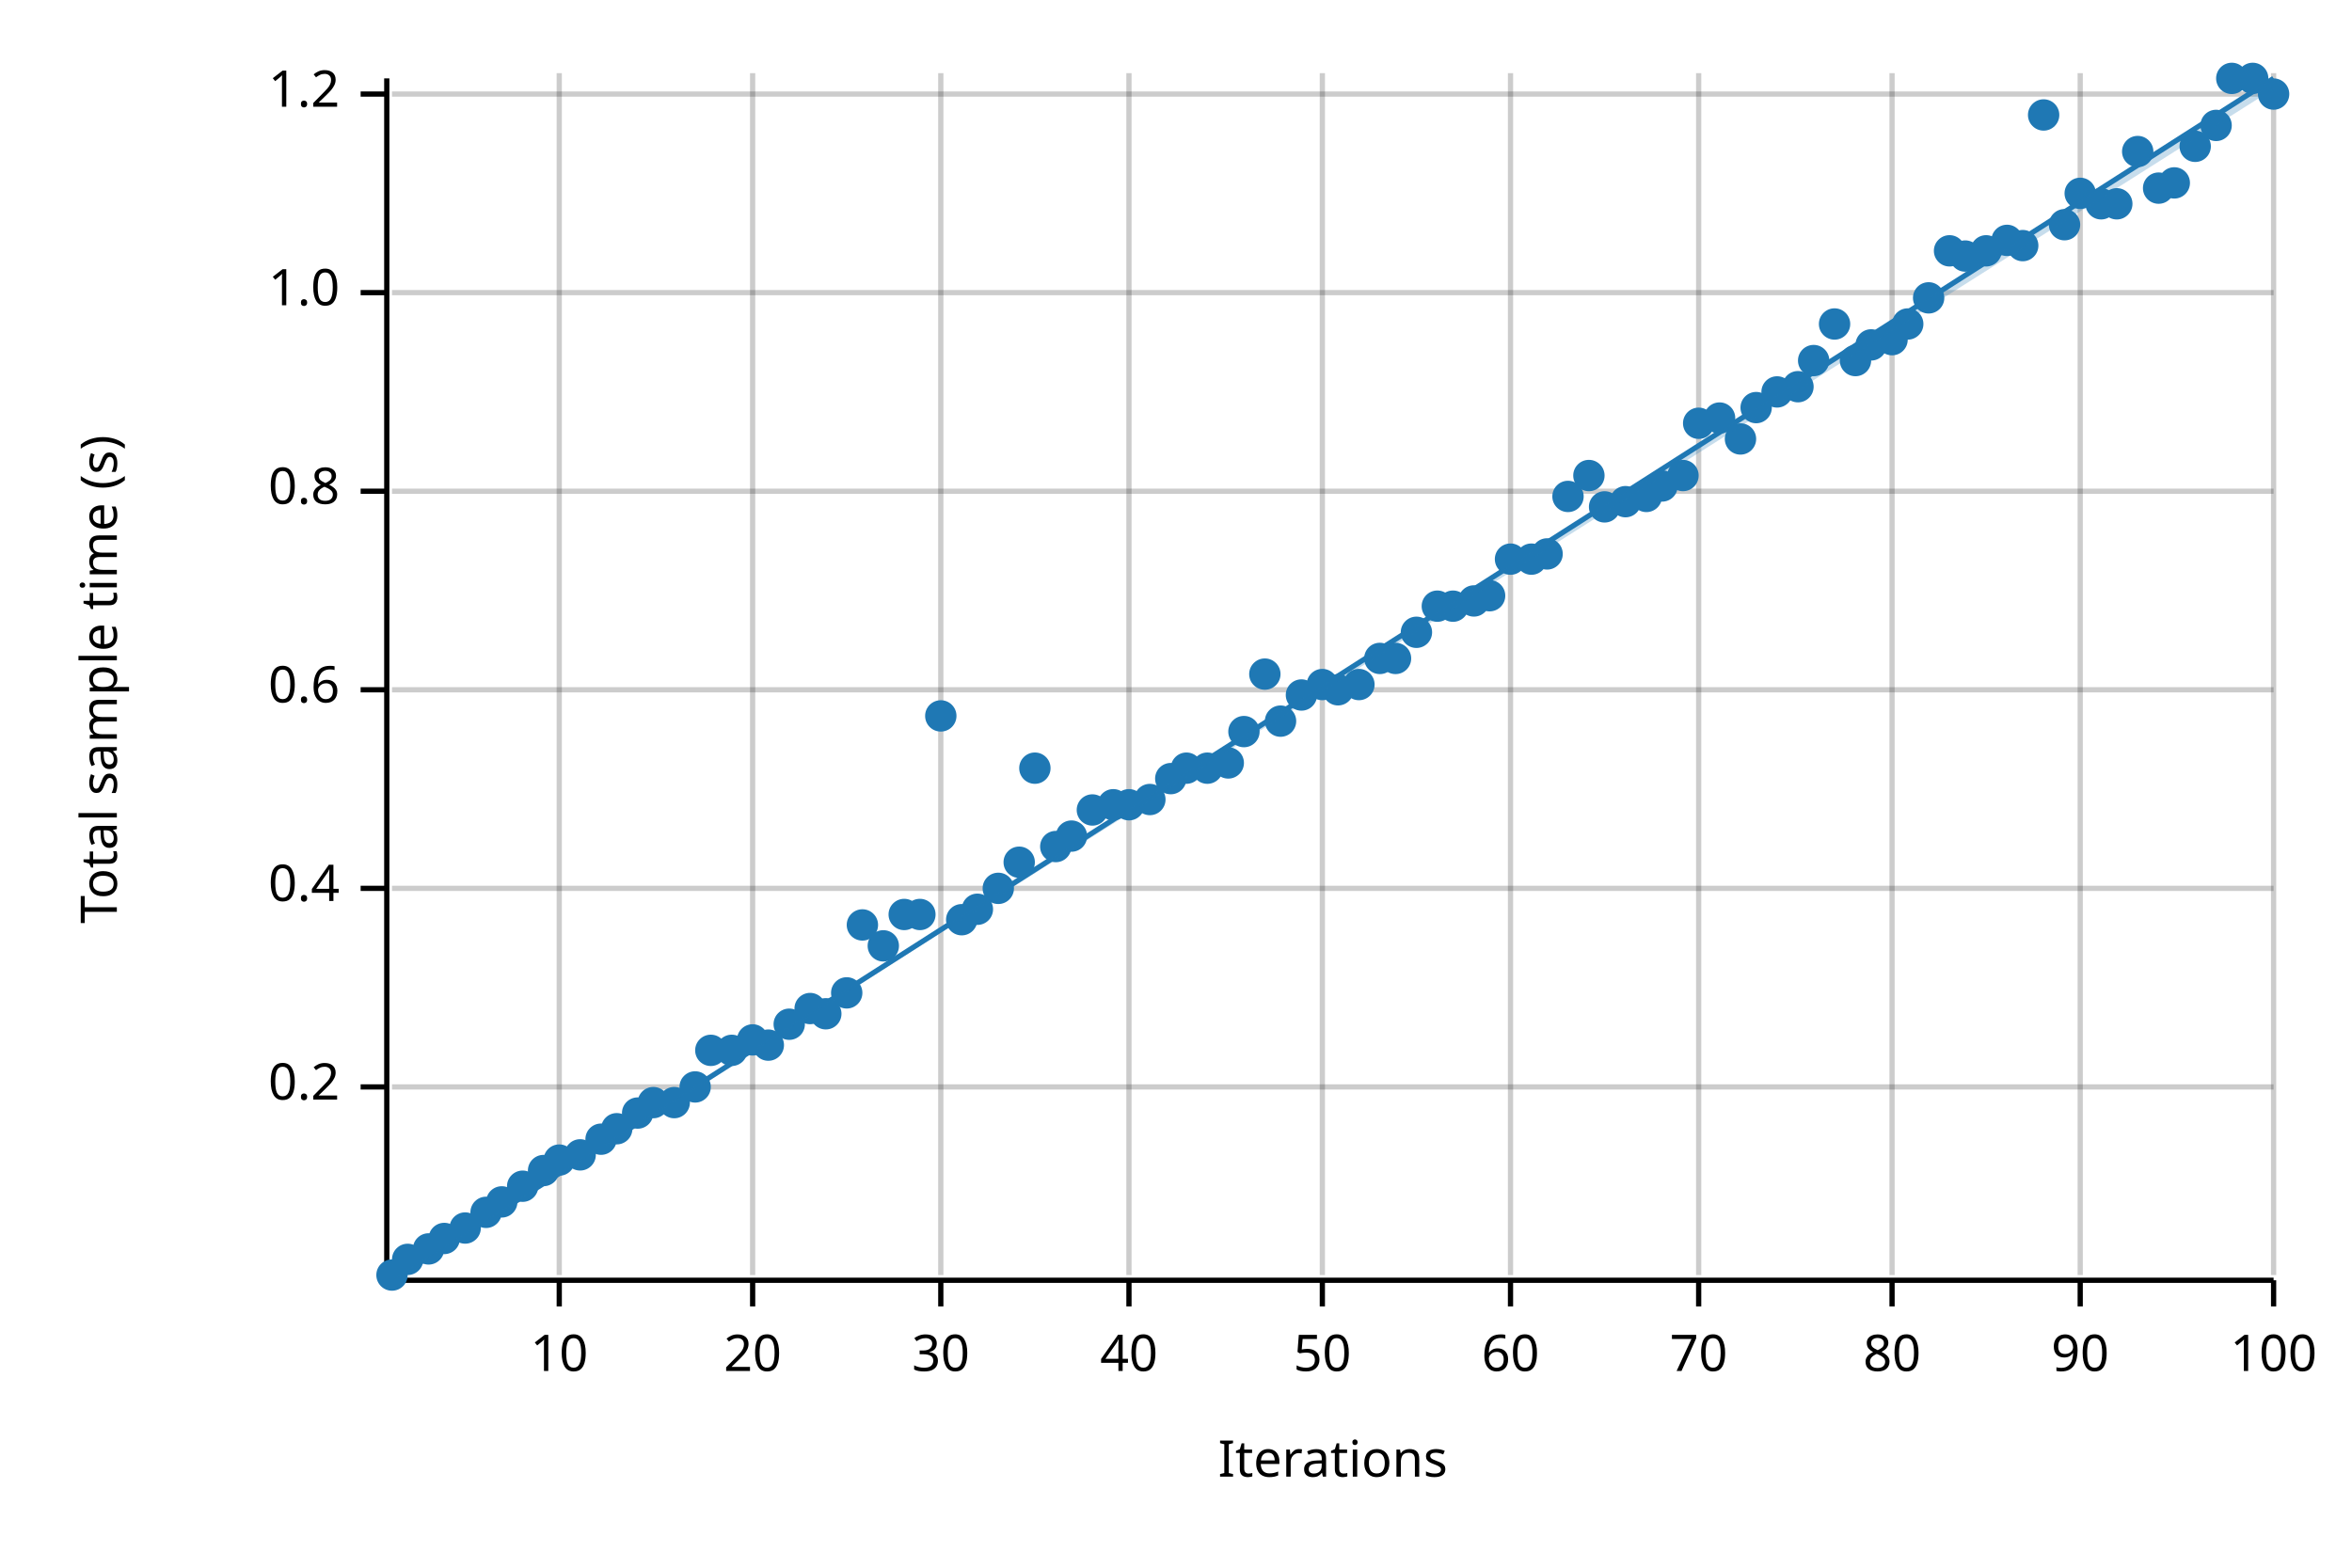
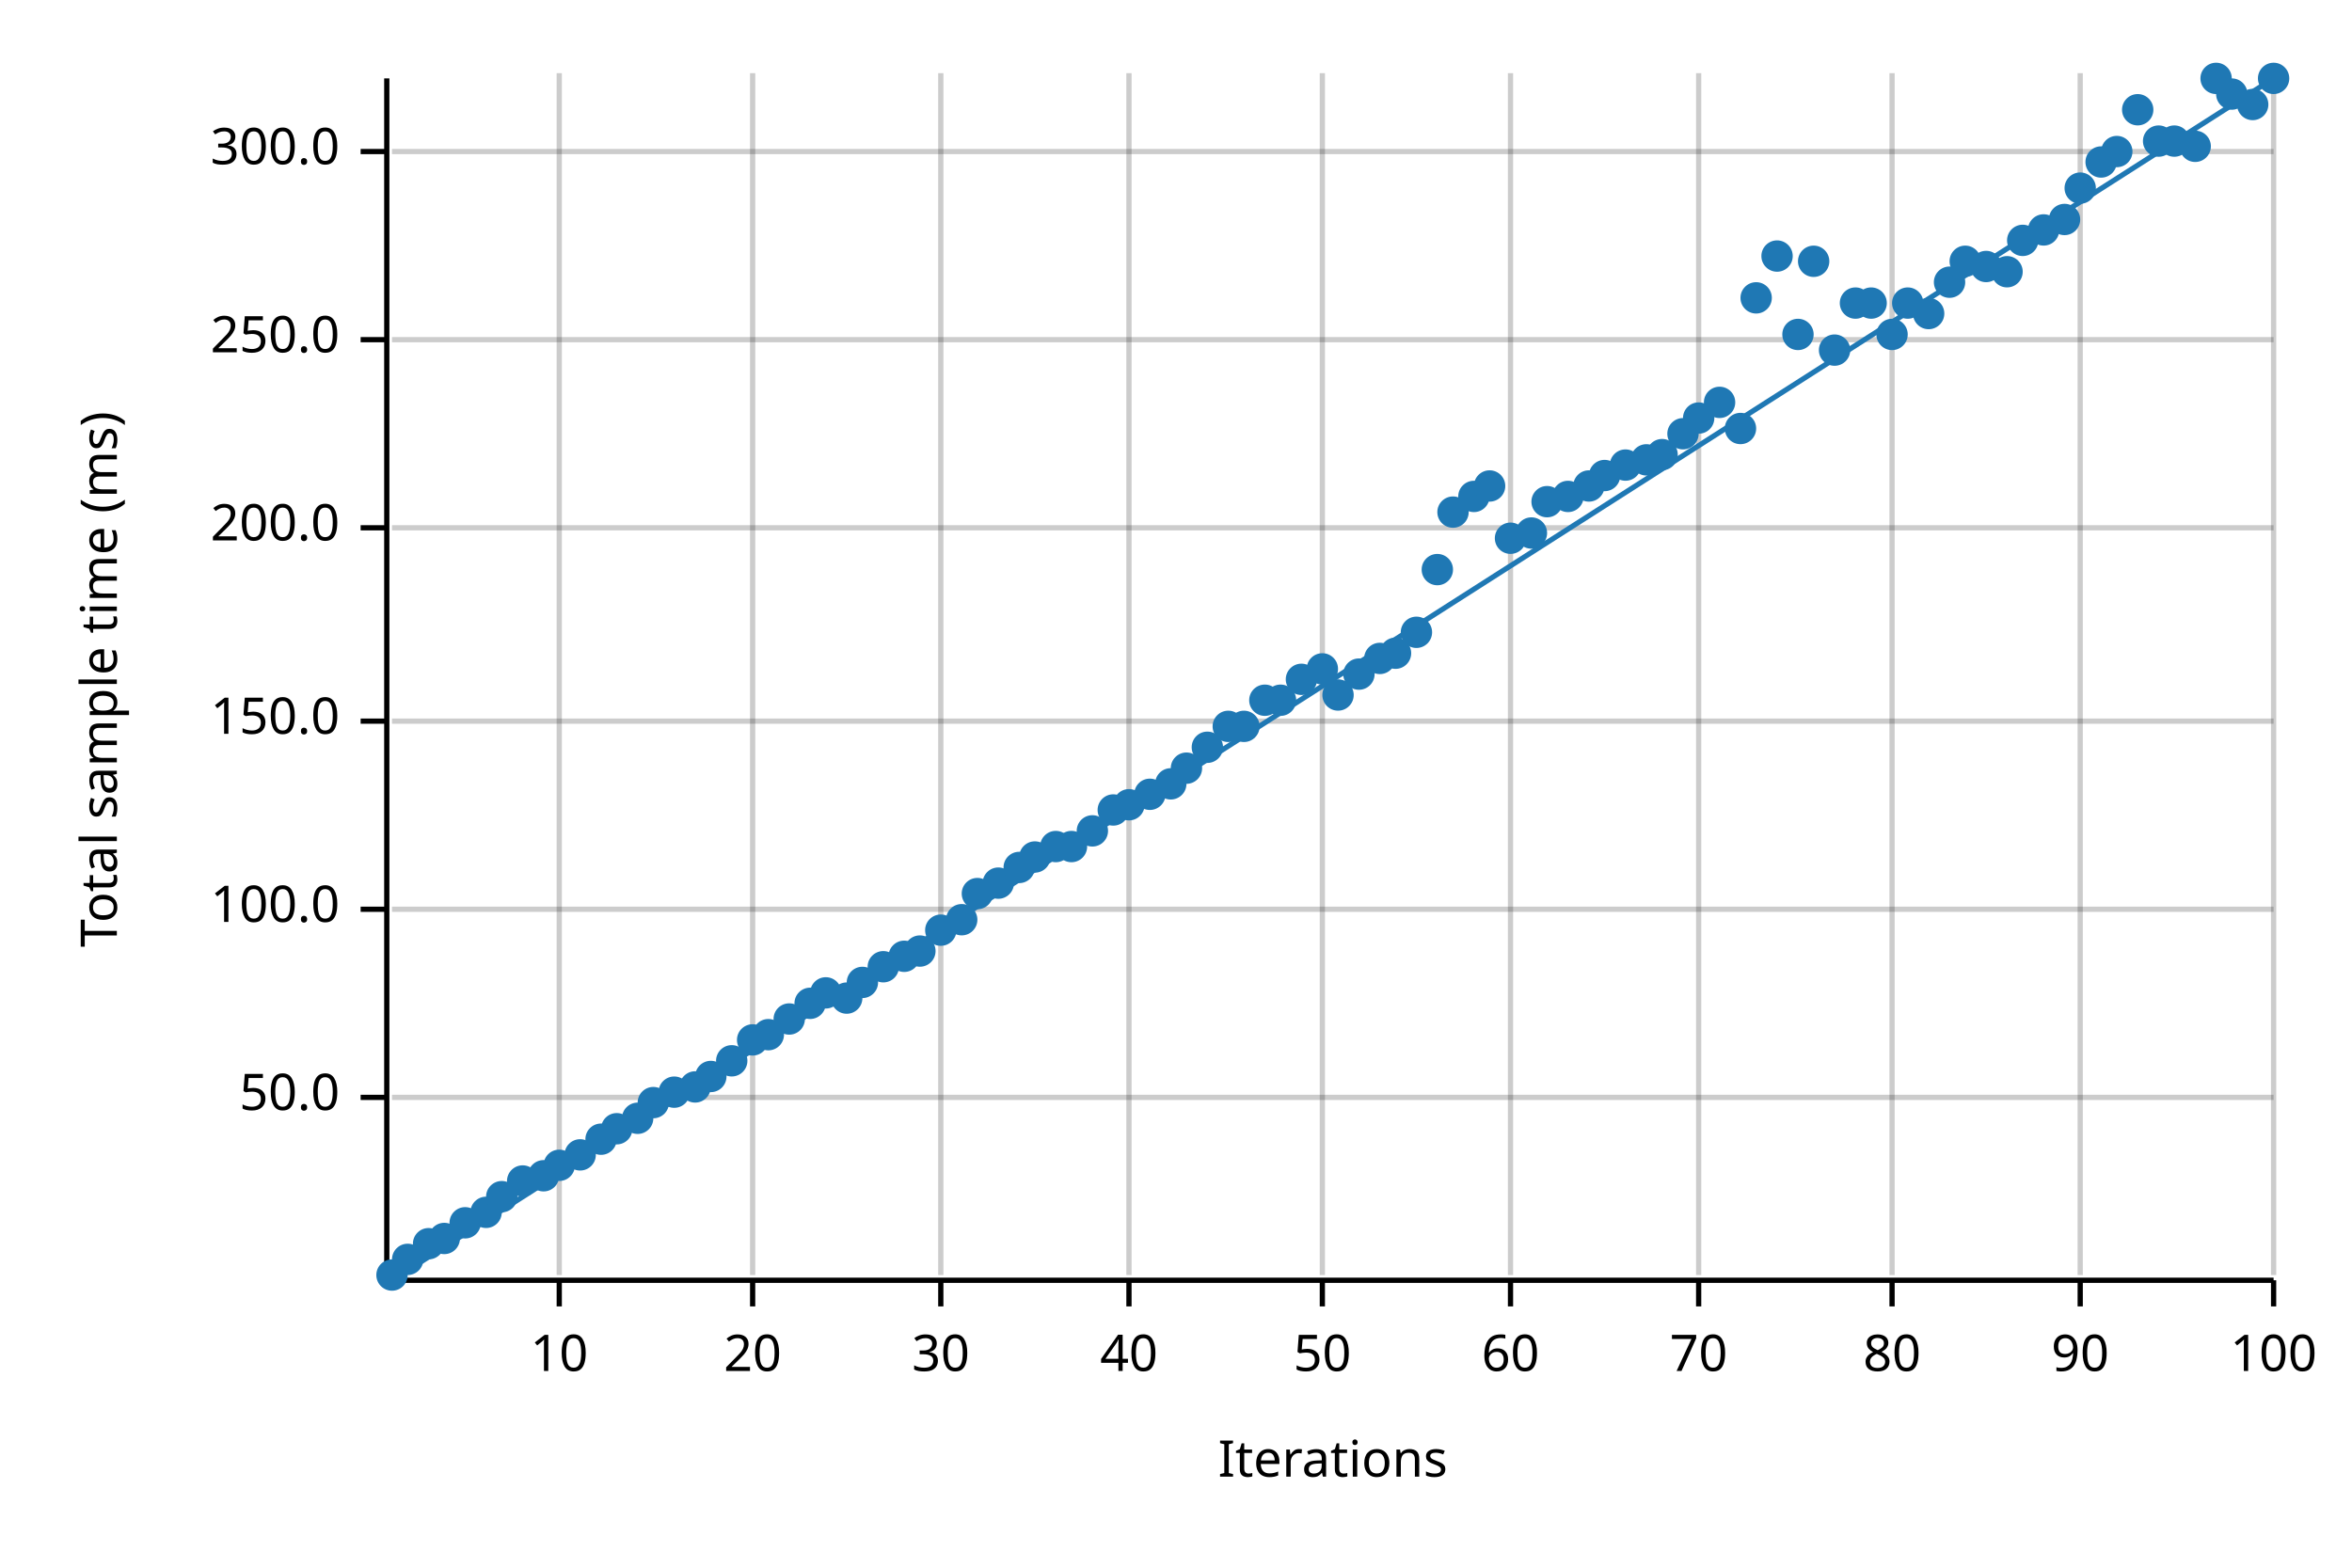
<svg xmlns="http://www.w3.org/2000/svg" width="450" height="300">
  <text x="15" y="130" dy="0.76em" text-anchor="middle" font-family="sans-serif" font-size="9.677" opacity="1" fill="#000000" transform="rotate(270, 15, 130)">
- Total sample time (s)
+ Total sample time (ms)
</text>
  <text x="255" y="285" dy="-0.5ex" text-anchor="middle" font-family="sans-serif" font-size="9.677" opacity="1" fill="#000000">
Iterations
</text>
  <line opacity="0.2" stroke="#000000" stroke-width="1" x1="107" y1="244" x2="107" y2="14" />
  <line opacity="0.2" stroke="#000000" stroke-width="1" x1="144" y1="244" x2="144" y2="14" />
  <line opacity="0.2" stroke="#000000" stroke-width="1" x1="180" y1="244" x2="180" y2="14" />
  <line opacity="0.2" stroke="#000000" stroke-width="1" x1="216" y1="244" x2="216" y2="14" />
  <line opacity="0.2" stroke="#000000" stroke-width="1" x1="253" y1="244" x2="253" y2="14" />
  <line opacity="0.2" stroke="#000000" stroke-width="1" x1="289" y1="244" x2="289" y2="14" />
  <line opacity="0.2" stroke="#000000" stroke-width="1" x1="325" y1="244" x2="325" y2="14" />
  <line opacity="0.2" stroke="#000000" stroke-width="1" x1="362" y1="244" x2="362" y2="14" />
  <line opacity="0.2" stroke="#000000" stroke-width="1" x1="398" y1="244" x2="398" y2="14" />
  <line opacity="0.2" stroke="#000000" stroke-width="1" x1="435" y1="244" x2="435" y2="14" />
-   <line opacity="0.2" stroke="#000000" stroke-width="1" x1="75" y1="208" x2="435" y2="208" />
-   <line opacity="0.2" stroke="#000000" stroke-width="1" x1="75" y1="170" x2="435" y2="170" />
-   <line opacity="0.2" stroke="#000000" stroke-width="1" x1="75" y1="132" x2="435" y2="132" />
-   <line opacity="0.2" stroke="#000000" stroke-width="1" x1="75" y1="94" x2="435" y2="94" />
-   <line opacity="0.2" stroke="#000000" stroke-width="1" x1="75" y1="56" x2="435" y2="56" />
-   <line opacity="0.2" stroke="#000000" stroke-width="1" x1="75" y1="18" x2="435" y2="18" />
+   <line opacity="0.2" stroke="#000000" stroke-width="1" x1="75" y1="210" x2="435" y2="210" />
+   <line opacity="0.2" stroke="#000000" stroke-width="1" x1="75" y1="174" x2="435" y2="174" />
+   <line opacity="0.2" stroke="#000000" stroke-width="1" x1="75" y1="138" x2="435" y2="138" />
+   <line opacity="0.2" stroke="#000000" stroke-width="1" x1="75" y1="101" x2="435" y2="101" />
+   <line opacity="0.2" stroke="#000000" stroke-width="1" x1="75" y1="65" x2="435" y2="65" />
+   <line opacity="0.2" stroke="#000000" stroke-width="1" x1="75" y1="29" x2="435" y2="29" />
  <polyline fill="none" opacity="1" stroke="#000000" stroke-width="1" points="74,15 74,245 " />
-   <text x="65" y="208" dy="0.5ex" text-anchor="end" font-family="sans-serif" font-size="9.677" opacity="1" fill="#000000">
- 0.2
+   <text x="65" y="210" dy="0.5ex" text-anchor="end" font-family="sans-serif" font-size="9.677" opacity="1" fill="#000000">
+ 50.0
</text>
-   <polyline fill="none" opacity="1" stroke="#000000" stroke-width="1" points="69,208 74,208 " />
-   <text x="65" y="170" dy="0.5ex" text-anchor="end" font-family="sans-serif" font-size="9.677" opacity="1" fill="#000000">
- 0.4
+   <polyline fill="none" opacity="1" stroke="#000000" stroke-width="1" points="69,210 74,210 " />
+   <text x="65" y="174" dy="0.5ex" text-anchor="end" font-family="sans-serif" font-size="9.677" opacity="1" fill="#000000">
+ 100.0
</text>
-   <polyline fill="none" opacity="1" stroke="#000000" stroke-width="1" points="69,170 74,170 " />
-   <text x="65" y="132" dy="0.5ex" text-anchor="end" font-family="sans-serif" font-size="9.677" opacity="1" fill="#000000">
- 0.6
+   <polyline fill="none" opacity="1" stroke="#000000" stroke-width="1" points="69,174 74,174 " />
+   <text x="65" y="138" dy="0.5ex" text-anchor="end" font-family="sans-serif" font-size="9.677" opacity="1" fill="#000000">
+ 150.0
</text>
-   <polyline fill="none" opacity="1" stroke="#000000" stroke-width="1" points="69,132 74,132 " />
-   <text x="65" y="94" dy="0.5ex" text-anchor="end" font-family="sans-serif" font-size="9.677" opacity="1" fill="#000000">
- 0.8
+   <polyline fill="none" opacity="1" stroke="#000000" stroke-width="1" points="69,138 74,138 " />
+   <text x="65" y="101" dy="0.5ex" text-anchor="end" font-family="sans-serif" font-size="9.677" opacity="1" fill="#000000">
+ 200.0
</text>
-   <polyline fill="none" opacity="1" stroke="#000000" stroke-width="1" points="69,94 74,94 " />
-   <text x="65" y="56" dy="0.5ex" text-anchor="end" font-family="sans-serif" font-size="9.677" opacity="1" fill="#000000">
- 1.0
+   <polyline fill="none" opacity="1" stroke="#000000" stroke-width="1" points="69,101 74,101 " />
+   <text x="65" y="65" dy="0.5ex" text-anchor="end" font-family="sans-serif" font-size="9.677" opacity="1" fill="#000000">
+ 250.0
</text>
-   <polyline fill="none" opacity="1" stroke="#000000" stroke-width="1" points="69,56 74,56 " />
-   <text x="65" y="18" dy="0.5ex" text-anchor="end" font-family="sans-serif" font-size="9.677" opacity="1" fill="#000000">
- 1.2
+   <polyline fill="none" opacity="1" stroke="#000000" stroke-width="1" points="69,65 74,65 " />
+   <text x="65" y="29" dy="0.5ex" text-anchor="end" font-family="sans-serif" font-size="9.677" opacity="1" fill="#000000">
+ 300.0
</text>
-   <polyline fill="none" opacity="1" stroke="#000000" stroke-width="1" points="69,18 74,18 " />
+   <polyline fill="none" opacity="1" stroke="#000000" stroke-width="1" points="69,29 74,29 " />
  <polyline fill="none" opacity="1" stroke="#000000" stroke-width="1" points="75,245 435,245 " />
  <text x="107" y="255" dy="0.76em" text-anchor="middle" font-family="sans-serif" font-size="9.677" opacity="1" fill="#000000">
10
</text>
  <polyline fill="none" opacity="1" stroke="#000000" stroke-width="1" points="107,245 107,250 " />
  <text x="144" y="255" dy="0.76em" text-anchor="middle" font-family="sans-serif" font-size="9.677" opacity="1" fill="#000000">
20
</text>
  <polyline fill="none" opacity="1" stroke="#000000" stroke-width="1" points="144,245 144,250 " />
  <text x="180" y="255" dy="0.76em" text-anchor="middle" font-family="sans-serif" font-size="9.677" opacity="1" fill="#000000">
30
</text>
  <polyline fill="none" opacity="1" stroke="#000000" stroke-width="1" points="180,245 180,250 " />
  <text x="216" y="255" dy="0.76em" text-anchor="middle" font-family="sans-serif" font-size="9.677" opacity="1" fill="#000000">
40
</text>
  <polyline fill="none" opacity="1" stroke="#000000" stroke-width="1" points="216,245 216,250 " />
  <text x="253" y="255" dy="0.76em" text-anchor="middle" font-family="sans-serif" font-size="9.677" opacity="1" fill="#000000">
50
</text>
  <polyline fill="none" opacity="1" stroke="#000000" stroke-width="1" points="253,245 253,250 " />
  <text x="289" y="255" dy="0.76em" text-anchor="middle" font-family="sans-serif" font-size="9.677" opacity="1" fill="#000000">
60
</text>
  <polyline fill="none" opacity="1" stroke="#000000" stroke-width="1" points="289,245 289,250 " />
  <text x="325" y="255" dy="0.76em" text-anchor="middle" font-family="sans-serif" font-size="9.677" opacity="1" fill="#000000">
70
</text>
  <polyline fill="none" opacity="1" stroke="#000000" stroke-width="1" points="325,245 325,250 " />
  <text x="362" y="255" dy="0.76em" text-anchor="middle" font-family="sans-serif" font-size="9.677" opacity="1" fill="#000000">
80
</text>
  <polyline fill="none" opacity="1" stroke="#000000" stroke-width="1" points="362,245 362,250 " />
  <text x="398" y="255" dy="0.76em" text-anchor="middle" font-family="sans-serif" font-size="9.677" opacity="1" fill="#000000">
90
</text>
  <polyline fill="none" opacity="1" stroke="#000000" stroke-width="1" points="398,245 398,250 " />
  <text x="435" y="255" dy="0.76em" text-anchor="middle" font-family="sans-serif" font-size="9.677" opacity="1" fill="#000000">
100
</text>
  <polyline fill="none" opacity="1" stroke="#000000" stroke-width="1" points="435,245 435,250 " />
  <circle cx="75" cy="244" r="3" opacity="1" fill="#1F78B4" stroke="none" />
  <circle cx="78" cy="241" r="3" opacity="1" fill="#1F78B4" stroke="none" />
-   <circle cx="82" cy="239" r="3" opacity="1" fill="#1F78B4" stroke="none" />
+   <circle cx="82" cy="238" r="3" opacity="1" fill="#1F78B4" stroke="none" />
  <circle cx="85" cy="237" r="3" opacity="1" fill="#1F78B4" stroke="none" />
-   <circle cx="89" cy="235" r="3" opacity="1" fill="#1F78B4" stroke="none" />
+   <circle cx="89" cy="234" r="3" opacity="1" fill="#1F78B4" stroke="none" />
  <circle cx="93" cy="232" r="3" opacity="1" fill="#1F78B4" stroke="none" />
-   <circle cx="96" cy="230" r="3" opacity="1" fill="#1F78B4" stroke="none" />
-   <circle cx="100" cy="227" r="3" opacity="1" fill="#1F78B4" stroke="none" />
-   <circle cx="104" cy="224" r="3" opacity="1" fill="#1F78B4" stroke="none" />
-   <circle cx="107" cy="222" r="3" opacity="1" fill="#1F78B4" stroke="none" />
+   <circle cx="96" cy="229" r="3" opacity="1" fill="#1F78B4" stroke="none" />
+   <circle cx="100" cy="226" r="3" opacity="1" fill="#1F78B4" stroke="none" />
+   <circle cx="104" cy="225" r="3" opacity="1" fill="#1F78B4" stroke="none" />
+   <circle cx="107" cy="223" r="3" opacity="1" fill="#1F78B4" stroke="none" />
  <circle cx="111" cy="221" r="3" opacity="1" fill="#1F78B4" stroke="none" />
  <circle cx="115" cy="218" r="3" opacity="1" fill="#1F78B4" stroke="none" />
  <circle cx="118" cy="216" r="3" opacity="1" fill="#1F78B4" stroke="none" />
-   <circle cx="122" cy="213" r="3" opacity="1" fill="#1F78B4" stroke="none" />
+   <circle cx="122" cy="214" r="3" opacity="1" fill="#1F78B4" stroke="none" />
  <circle cx="125" cy="211" r="3" opacity="1" fill="#1F78B4" stroke="none" />
-   <circle cx="129" cy="211" r="3" opacity="1" fill="#1F78B4" stroke="none" />
+   <circle cx="129" cy="209" r="3" opacity="1" fill="#1F78B4" stroke="none" />
  <circle cx="133" cy="208" r="3" opacity="1" fill="#1F78B4" stroke="none" />
-   <circle cx="136" cy="201" r="3" opacity="1" fill="#1F78B4" stroke="none" />
-   <circle cx="140" cy="201" r="3" opacity="1" fill="#1F78B4" stroke="none" />
+   <circle cx="136" cy="206" r="3" opacity="1" fill="#1F78B4" stroke="none" />
+   <circle cx="140" cy="203" r="3" opacity="1" fill="#1F78B4" stroke="none" />
  <circle cx="144" cy="199" r="3" opacity="1" fill="#1F78B4" stroke="none" />
-   <circle cx="147" cy="200" r="3" opacity="1" fill="#1F78B4" stroke="none" />
-   <circle cx="151" cy="196" r="3" opacity="1" fill="#1F78B4" stroke="none" />
-   <circle cx="155" cy="193" r="3" opacity="1" fill="#1F78B4" stroke="none" />
-   <circle cx="158" cy="194" r="3" opacity="1" fill="#1F78B4" stroke="none" />
-   <circle cx="162" cy="190" r="3" opacity="1" fill="#1F78B4" stroke="none" />
-   <circle cx="165" cy="177" r="3" opacity="1" fill="#1F78B4" stroke="none" />
-   <circle cx="169" cy="181" r="3" opacity="1" fill="#1F78B4" stroke="none" />
-   <circle cx="173" cy="175" r="3" opacity="1" fill="#1F78B4" stroke="none" />
-   <circle cx="176" cy="175" r="3" opacity="1" fill="#1F78B4" stroke="none" />
-   <circle cx="180" cy="137" r="3" opacity="1" fill="#1F78B4" stroke="none" />
+   <circle cx="147" cy="198" r="3" opacity="1" fill="#1F78B4" stroke="none" />
+   <circle cx="151" cy="195" r="3" opacity="1" fill="#1F78B4" stroke="none" />
+   <circle cx="155" cy="192" r="3" opacity="1" fill="#1F78B4" stroke="none" />
+   <circle cx="158" cy="190" r="3" opacity="1" fill="#1F78B4" stroke="none" />
+   <circle cx="162" cy="191" r="3" opacity="1" fill="#1F78B4" stroke="none" />
+   <circle cx="165" cy="188" r="3" opacity="1" fill="#1F78B4" stroke="none" />
+   <circle cx="169" cy="185" r="3" opacity="1" fill="#1F78B4" stroke="none" />
+   <circle cx="173" cy="183" r="3" opacity="1" fill="#1F78B4" stroke="none" />
+   <circle cx="176" cy="182" r="3" opacity="1" fill="#1F78B4" stroke="none" />
+   <circle cx="180" cy="178" r="3" opacity="1" fill="#1F78B4" stroke="none" />
  <circle cx="184" cy="176" r="3" opacity="1" fill="#1F78B4" stroke="none" />
-   <circle cx="187" cy="174" r="3" opacity="1" fill="#1F78B4" stroke="none" />
-   <circle cx="191" cy="170" r="3" opacity="1" fill="#1F78B4" stroke="none" />
-   <circle cx="195" cy="165" r="3" opacity="1" fill="#1F78B4" stroke="none" />
-   <circle cx="198" cy="147" r="3" opacity="1" fill="#1F78B4" stroke="none" />
+   <circle cx="187" cy="171" r="3" opacity="1" fill="#1F78B4" stroke="none" />
+   <circle cx="191" cy="169" r="3" opacity="1" fill="#1F78B4" stroke="none" />
+   <circle cx="195" cy="166" r="3" opacity="1" fill="#1F78B4" stroke="none" />
+   <circle cx="198" cy="164" r="3" opacity="1" fill="#1F78B4" stroke="none" />
  <circle cx="202" cy="162" r="3" opacity="1" fill="#1F78B4" stroke="none" />
-   <circle cx="205" cy="160" r="3" opacity="1" fill="#1F78B4" stroke="none" />
-   <circle cx="209" cy="155" r="3" opacity="1" fill="#1F78B4" stroke="none" />
-   <circle cx="213" cy="154" r="3" opacity="1" fill="#1F78B4" stroke="none" />
+   <circle cx="205" cy="162" r="3" opacity="1" fill="#1F78B4" stroke="none" />
+   <circle cx="209" cy="159" r="3" opacity="1" fill="#1F78B4" stroke="none" />
+   <circle cx="213" cy="155" r="3" opacity="1" fill="#1F78B4" stroke="none" />
  <circle cx="216" cy="154" r="3" opacity="1" fill="#1F78B4" stroke="none" />
-   <circle cx="220" cy="153" r="3" opacity="1" fill="#1F78B4" stroke="none" />
-   <circle cx="224" cy="149" r="3" opacity="1" fill="#1F78B4" stroke="none" />
+   <circle cx="220" cy="152" r="3" opacity="1" fill="#1F78B4" stroke="none" />
+   <circle cx="224" cy="150" r="3" opacity="1" fill="#1F78B4" stroke="none" />
  <circle cx="227" cy="147" r="3" opacity="1" fill="#1F78B4" stroke="none" />
-   <circle cx="231" cy="147" r="3" opacity="1" fill="#1F78B4" stroke="none" />
-   <circle cx="235" cy="146" r="3" opacity="1" fill="#1F78B4" stroke="none" />
-   <circle cx="238" cy="140" r="3" opacity="1" fill="#1F78B4" stroke="none" />
-   <circle cx="242" cy="129" r="3" opacity="1" fill="#1F78B4" stroke="none" />
-   <circle cx="245" cy="138" r="3" opacity="1" fill="#1F78B4" stroke="none" />
-   <circle cx="249" cy="133" r="3" opacity="1" fill="#1F78B4" stroke="none" />
-   <circle cx="253" cy="131" r="3" opacity="1" fill="#1F78B4" stroke="none" />
-   <circle cx="256" cy="132" r="3" opacity="1" fill="#1F78B4" stroke="none" />
-   <circle cx="260" cy="131" r="3" opacity="1" fill="#1F78B4" stroke="none" />
+   <circle cx="231" cy="143" r="3" opacity="1" fill="#1F78B4" stroke="none" />
+   <circle cx="235" cy="139" r="3" opacity="1" fill="#1F78B4" stroke="none" />
+   <circle cx="238" cy="139" r="3" opacity="1" fill="#1F78B4" stroke="none" />
+   <circle cx="242" cy="134" r="3" opacity="1" fill="#1F78B4" stroke="none" />
+   <circle cx="245" cy="134" r="3" opacity="1" fill="#1F78B4" stroke="none" />
+   <circle cx="249" cy="130" r="3" opacity="1" fill="#1F78B4" stroke="none" />
+   <circle cx="253" cy="128" r="3" opacity="1" fill="#1F78B4" stroke="none" />
+   <circle cx="256" cy="133" r="3" opacity="1" fill="#1F78B4" stroke="none" />
+   <circle cx="260" cy="129" r="3" opacity="1" fill="#1F78B4" stroke="none" />
  <circle cx="264" cy="126" r="3" opacity="1" fill="#1F78B4" stroke="none" />
-   <circle cx="267" cy="126" r="3" opacity="1" fill="#1F78B4" stroke="none" />
+   <circle cx="267" cy="125" r="3" opacity="1" fill="#1F78B4" stroke="none" />
  <circle cx="271" cy="121" r="3" opacity="1" fill="#1F78B4" stroke="none" />
-   <circle cx="275" cy="116" r="3" opacity="1" fill="#1F78B4" stroke="none" />
-   <circle cx="278" cy="116" r="3" opacity="1" fill="#1F78B4" stroke="none" />
-   <circle cx="282" cy="115" r="3" opacity="1" fill="#1F78B4" stroke="none" />
-   <circle cx="285" cy="114" r="3" opacity="1" fill="#1F78B4" stroke="none" />
-   <circle cx="289" cy="107" r="3" opacity="1" fill="#1F78B4" stroke="none" />
-   <circle cx="293" cy="107" r="3" opacity="1" fill="#1F78B4" stroke="none" />
-   <circle cx="296" cy="106" r="3" opacity="1" fill="#1F78B4" stroke="none" />
+   <circle cx="275" cy="109" r="3" opacity="1" fill="#1F78B4" stroke="none" />
+   <circle cx="278" cy="98" r="3" opacity="1" fill="#1F78B4" stroke="none" />
+   <circle cx="282" cy="95" r="3" opacity="1" fill="#1F78B4" stroke="none" />
+   <circle cx="285" cy="93" r="3" opacity="1" fill="#1F78B4" stroke="none" />
+   <circle cx="289" cy="103" r="3" opacity="1" fill="#1F78B4" stroke="none" />
+   <circle cx="293" cy="102" r="3" opacity="1" fill="#1F78B4" stroke="none" />
+   <circle cx="296" cy="96" r="3" opacity="1" fill="#1F78B4" stroke="none" />
  <circle cx="300" cy="95" r="3" opacity="1" fill="#1F78B4" stroke="none" />
-   <circle cx="304" cy="91" r="3" opacity="1" fill="#1F78B4" stroke="none" />
-   <circle cx="307" cy="97" r="3" opacity="1" fill="#1F78B4" stroke="none" />
-   <circle cx="311" cy="96" r="3" opacity="1" fill="#1F78B4" stroke="none" />
-   <circle cx="315" cy="95" r="3" opacity="1" fill="#1F78B4" stroke="none" />
-   <circle cx="318" cy="93" r="3" opacity="1" fill="#1F78B4" stroke="none" />
-   <circle cx="322" cy="91" r="3" opacity="1" fill="#1F78B4" stroke="none" />
-   <circle cx="325" cy="81" r="3" opacity="1" fill="#1F78B4" stroke="none" />
-   <circle cx="329" cy="80" r="3" opacity="1" fill="#1F78B4" stroke="none" />
-   <circle cx="333" cy="84" r="3" opacity="1" fill="#1F78B4" stroke="none" />
-   <circle cx="336" cy="78" r="3" opacity="1" fill="#1F78B4" stroke="none" />
-   <circle cx="340" cy="75" r="3" opacity="1" fill="#1F78B4" stroke="none" />
-   <circle cx="344" cy="74" r="3" opacity="1" fill="#1F78B4" stroke="none" />
-   <circle cx="347" cy="69" r="3" opacity="1" fill="#1F78B4" stroke="none" />
-   <circle cx="351" cy="62" r="3" opacity="1" fill="#1F78B4" stroke="none" />
-   <circle cx="355" cy="69" r="3" opacity="1" fill="#1F78B4" stroke="none" />
-   <circle cx="358" cy="66" r="3" opacity="1" fill="#1F78B4" stroke="none" />
-   <circle cx="362" cy="65" r="3" opacity="1" fill="#1F78B4" stroke="none" />
-   <circle cx="365" cy="62" r="3" opacity="1" fill="#1F78B4" stroke="none" />
-   <circle cx="369" cy="57" r="3" opacity="1" fill="#1F78B4" stroke="none" />
-   <circle cx="373" cy="48" r="3" opacity="1" fill="#1F78B4" stroke="none" />
-   <circle cx="376" cy="49" r="3" opacity="1" fill="#1F78B4" stroke="none" />
-   <circle cx="380" cy="48" r="3" opacity="1" fill="#1F78B4" stroke="none" />
-   <circle cx="384" cy="46" r="3" opacity="1" fill="#1F78B4" stroke="none" />
-   <circle cx="387" cy="47" r="3" opacity="1" fill="#1F78B4" stroke="none" />
-   <circle cx="391" cy="22" r="3" opacity="1" fill="#1F78B4" stroke="none" />
-   <circle cx="395" cy="43" r="3" opacity="1" fill="#1F78B4" stroke="none" />
-   <circle cx="398" cy="37" r="3" opacity="1" fill="#1F78B4" stroke="none" />
-   <circle cx="402" cy="39" r="3" opacity="1" fill="#1F78B4" stroke="none" />
-   <circle cx="405" cy="39" r="3" opacity="1" fill="#1F78B4" stroke="none" />
-   <circle cx="409" cy="29" r="3" opacity="1" fill="#1F78B4" stroke="none" />
-   <circle cx="413" cy="36" r="3" opacity="1" fill="#1F78B4" stroke="none" />
-   <circle cx="416" cy="35" r="3" opacity="1" fill="#1F78B4" stroke="none" />
+   <circle cx="304" cy="93" r="3" opacity="1" fill="#1F78B4" stroke="none" />
+   <circle cx="307" cy="91" r="3" opacity="1" fill="#1F78B4" stroke="none" />
+   <circle cx="311" cy="89" r="3" opacity="1" fill="#1F78B4" stroke="none" />
+   <circle cx="315" cy="88" r="3" opacity="1" fill="#1F78B4" stroke="none" />
+   <circle cx="318" cy="87" r="3" opacity="1" fill="#1F78B4" stroke="none" />
+   <circle cx="322" cy="83" r="3" opacity="1" fill="#1F78B4" stroke="none" />
+   <circle cx="325" cy="80" r="3" opacity="1" fill="#1F78B4" stroke="none" />
+   <circle cx="329" cy="77" r="3" opacity="1" fill="#1F78B4" stroke="none" />
+   <circle cx="333" cy="82" r="3" opacity="1" fill="#1F78B4" stroke="none" />
+   <circle cx="336" cy="57" r="3" opacity="1" fill="#1F78B4" stroke="none" />
+   <circle cx="340" cy="49" r="3" opacity="1" fill="#1F78B4" stroke="none" />
+   <circle cx="344" cy="64" r="3" opacity="1" fill="#1F78B4" stroke="none" />
+   <circle cx="347" cy="50" r="3" opacity="1" fill="#1F78B4" stroke="none" />
+   <circle cx="351" cy="67" r="3" opacity="1" fill="#1F78B4" stroke="none" />
+   <circle cx="355" cy="58" r="3" opacity="1" fill="#1F78B4" stroke="none" />
+   <circle cx="358" cy="58" r="3" opacity="1" fill="#1F78B4" stroke="none" />
+   <circle cx="362" cy="64" r="3" opacity="1" fill="#1F78B4" stroke="none" />
+   <circle cx="365" cy="58" r="3" opacity="1" fill="#1F78B4" stroke="none" />
+   <circle cx="369" cy="60" r="3" opacity="1" fill="#1F78B4" stroke="none" />
+   <circle cx="373" cy="54" r="3" opacity="1" fill="#1F78B4" stroke="none" />
+   <circle cx="376" cy="50" r="3" opacity="1" fill="#1F78B4" stroke="none" />
+   <circle cx="380" cy="51" r="3" opacity="1" fill="#1F78B4" stroke="none" />
+   <circle cx="384" cy="52" r="3" opacity="1" fill="#1F78B4" stroke="none" />
+   <circle cx="387" cy="46" r="3" opacity="1" fill="#1F78B4" stroke="none" />
+   <circle cx="391" cy="44" r="3" opacity="1" fill="#1F78B4" stroke="none" />
+   <circle cx="395" cy="42" r="3" opacity="1" fill="#1F78B4" stroke="none" />
+   <circle cx="398" cy="36" r="3" opacity="1" fill="#1F78B4" stroke="none" />
+   <circle cx="402" cy="31" r="3" opacity="1" fill="#1F78B4" stroke="none" />
+   <circle cx="405" cy="29" r="3" opacity="1" fill="#1F78B4" stroke="none" />
+   <circle cx="409" cy="21" r="3" opacity="1" fill="#1F78B4" stroke="none" />
+   <circle cx="413" cy="27" r="3" opacity="1" fill="#1F78B4" stroke="none" />
+   <circle cx="416" cy="27" r="3" opacity="1" fill="#1F78B4" stroke="none" />
  <circle cx="420" cy="28" r="3" opacity="1" fill="#1F78B4" stroke="none" />
-   <circle cx="424" cy="24" r="3" opacity="1" fill="#1F78B4" stroke="none" />
-   <circle cx="427" cy="15" r="3" opacity="1" fill="#1F78B4" stroke="none" />
-   <circle cx="431" cy="15" r="3" opacity="1" fill="#1F78B4" stroke="none" />
-   <circle cx="435" cy="18" r="3" opacity="1" fill="#1F78B4" stroke="none" />
+   <circle cx="424" cy="15" r="3" opacity="1" fill="#1F78B4" stroke="none" />
+   <circle cx="427" cy="18" r="3" opacity="1" fill="#1F78B4" stroke="none" />
+   <circle cx="431" cy="20" r="3" opacity="1" fill="#1F78B4" stroke="none" />
+   <circle cx="435" cy="15" r="3" opacity="1" fill="#1F78B4" stroke="none" />
  <polyline fill="none" opacity="1" stroke="#1F78B4" stroke-width="1" points="75,245 435,15 " />
-   <polygon opacity="0.25" fill="#1F78B4" points="75,245 435,17 435,15 " />
+   <polygon opacity="0.25" fill="#1F78B4" points="75,245 435,15 435,15 " />
</svg>
